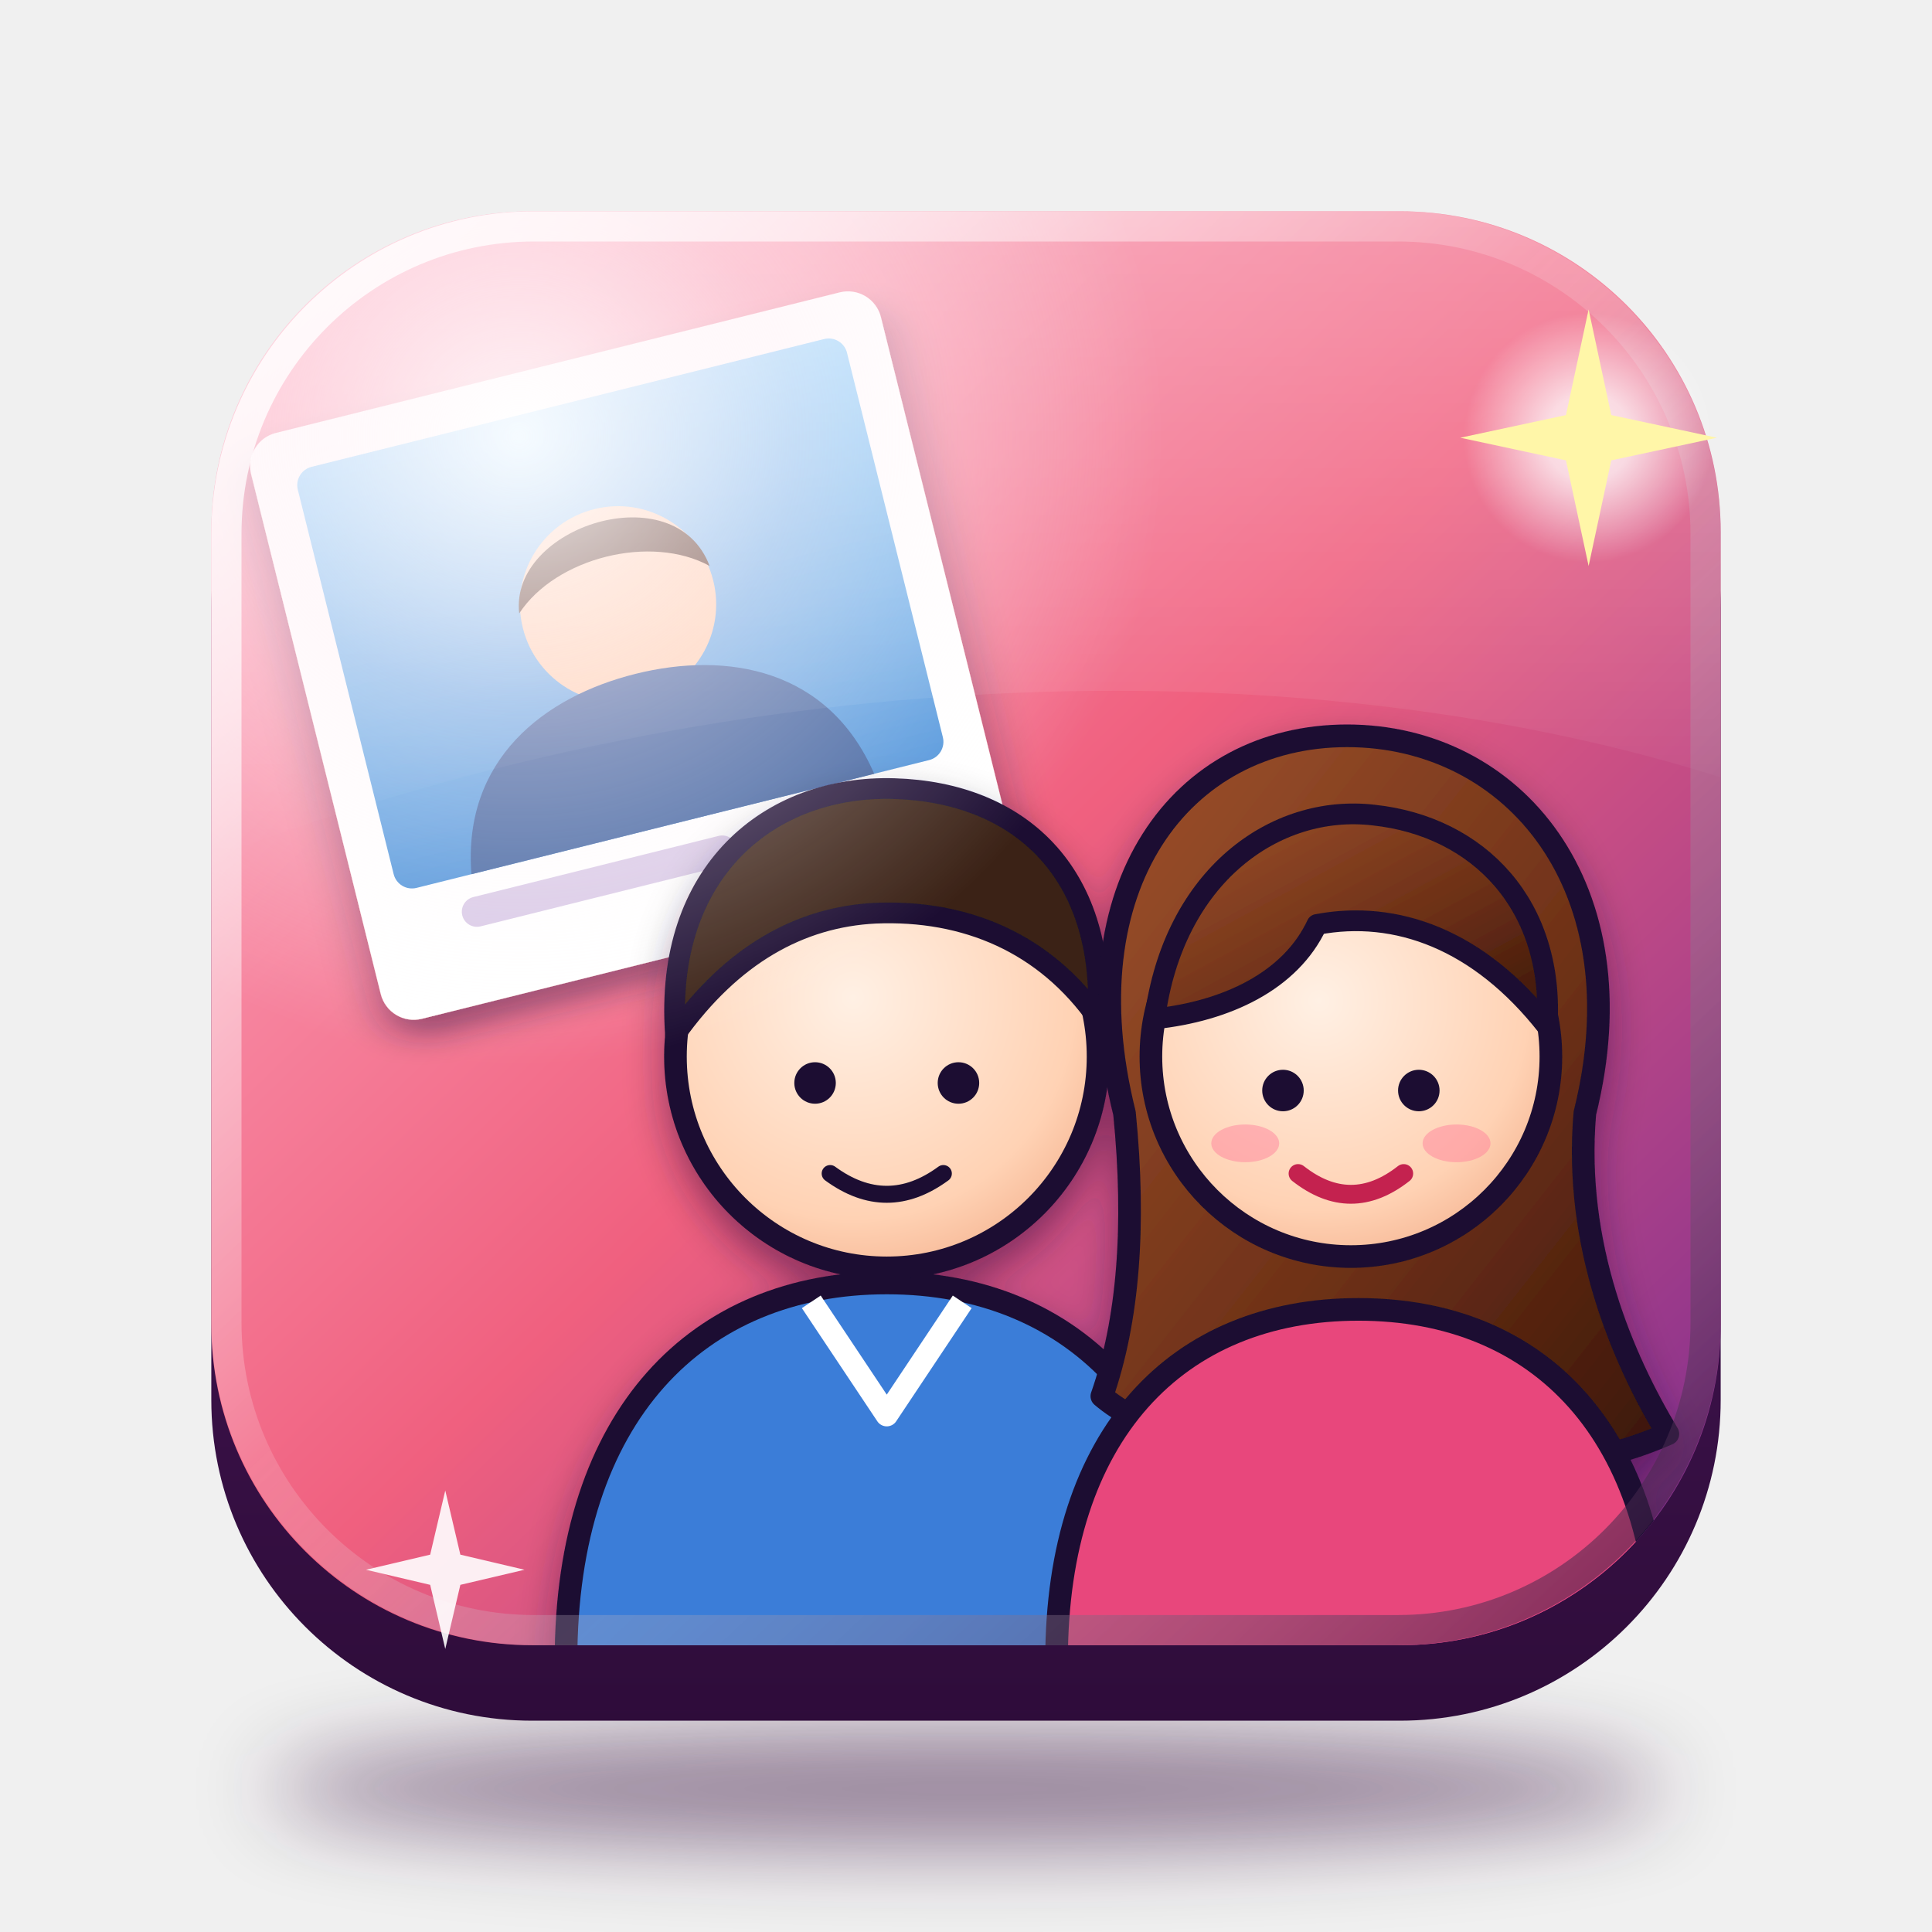
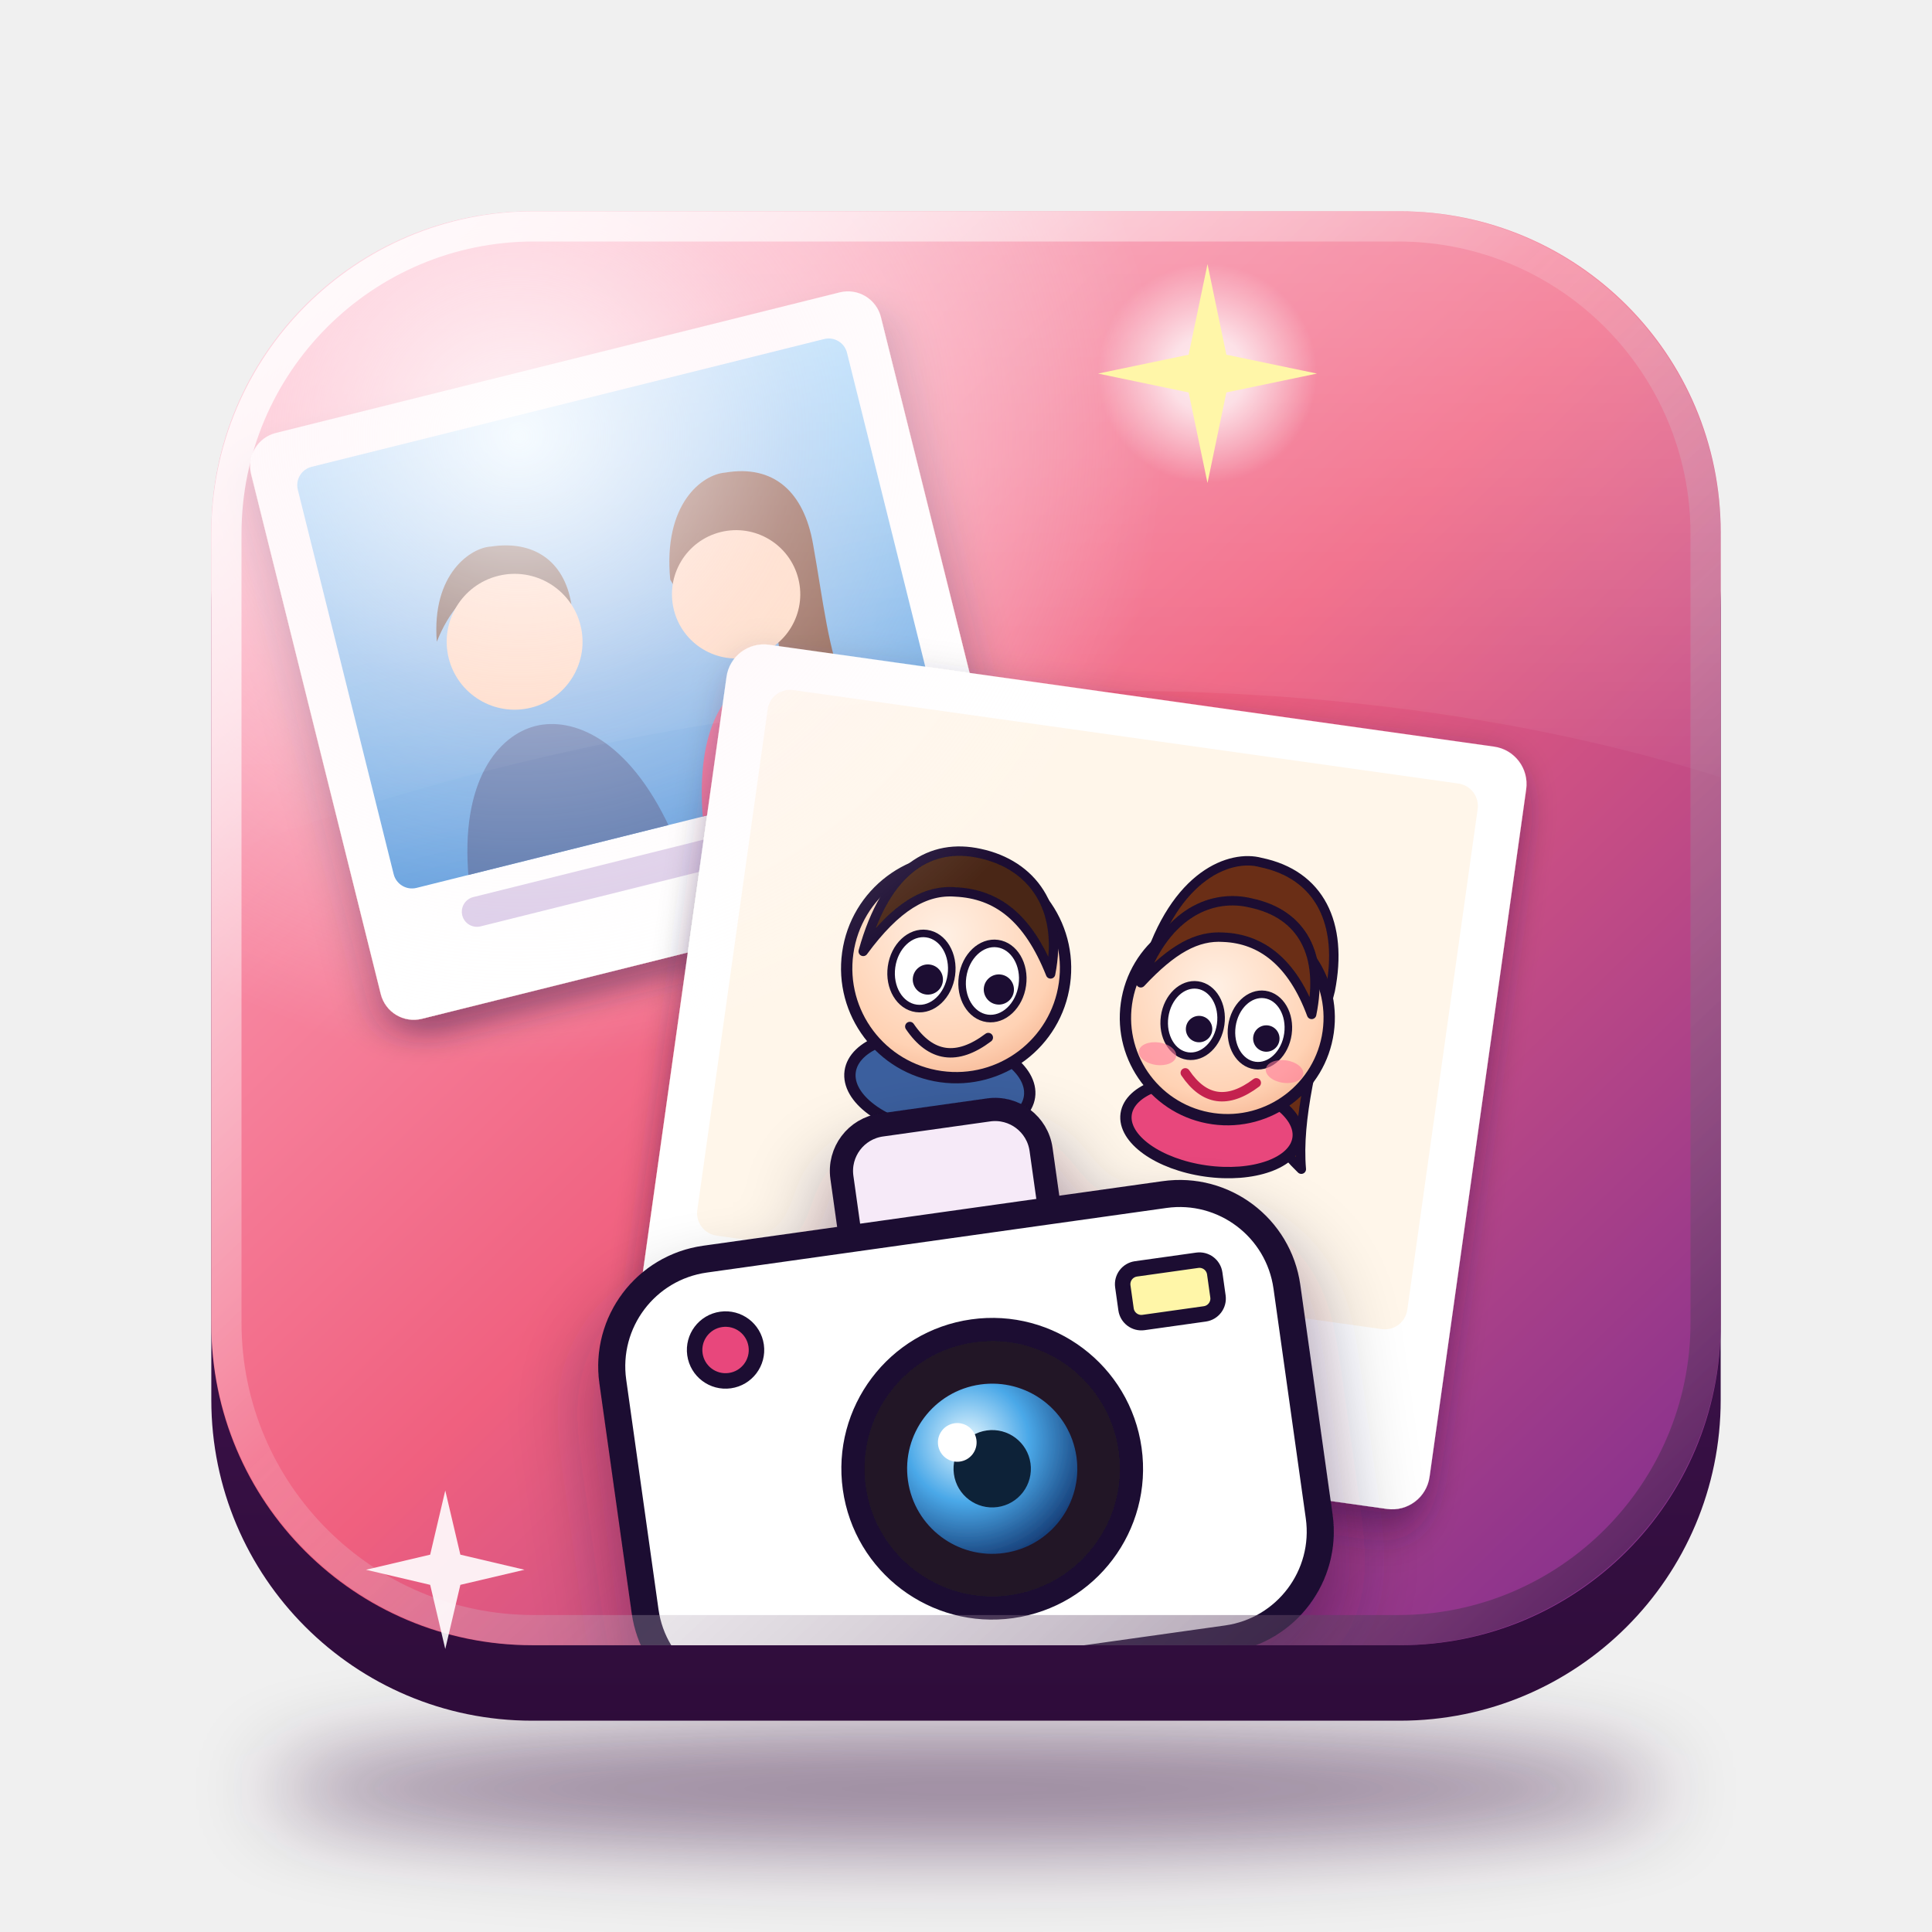
<svg xmlns="http://www.w3.org/2000/svg" viewBox="0 0 1024 1024" width="1024" height="1024">
  <defs>
    <linearGradient id="face" x1="0" y1="0" x2="1" y2="1">
      <stop offset="0" stop-color="#ffb3c7" />
      <stop offset="0.5" stop-color="#f0607f" />
      <stop offset="1" stop-color="#7a2b8f" />
    </linearGradient>
    <linearGradient id="side" x1="0" y1="0" x2="0" y2="1">
      <stop offset="0" stop-color="#5a1d6b" />
      <stop offset="1" stop-color="#2e0c3a" />
    </linearGradient>
    <linearGradient id="bevel" x1="0" y1="0" x2="1" y2="1">
      <stop offset="0" stop-color="#ffffff" stop-opacity="0.95" />
      <stop offset="0.45" stop-color="#ffffff" stop-opacity="0.15" />
      <stop offset="1" stop-color="#2a0632" stop-opacity="0.6" />
    </linearGradient>
    <radialGradient id="glow" cx="0.2" cy="0.16" r="0.62">
      <stop offset="0" stop-color="#ffffff" stop-opacity="0.9" />
      <stop offset="0.3" stop-color="#fff0f5" stop-opacity="0.45" />
      <stop offset="0.7" stop-color="#ffffff" stop-opacity="0" />
    </radialGradient>
    <linearGradient id="gloss" x1="0" y1="0" x2="0" y2="1">
      <stop offset="0" stop-color="#ffffff" stop-opacity="0.55" />
      <stop offset="1" stop-color="#ffffff" stop-opacity="0" />
    </linearGradient>
    <linearGradient id="sky" x1="0" y1="0" x2="0" y2="1">
      <stop offset="0" stop-color="#8fd3ff" />
      <stop offset="1" stop-color="#4a90d9" />
    </linearGradient>
    <radialGradient id="skin" cx="0.42" cy="0.36" r="0.7">
      <stop offset="0" stop-color="#ffe9d6" />
      <stop offset="0.7" stop-color="#ffc79e" />
      <stop offset="1" stop-color="#f0a477" />
    </radialGradient>
    <linearGradient id="hair" x1="0" y1="0" x2="1" y2="1">
      <stop offset="0" stop-color="#6b3b22" />
      <stop offset="1" stop-color="#2d1409" />
    </linearGradient>
    <linearGradient id="hairW" x1="0" y1="0" x2="1" y2="1">
      <stop offset="0" stop-color="#a0522d" />
      <stop offset="0.6" stop-color="#6b2f16" />
      <stop offset="1" stop-color="#3a160a" />
    </linearGradient>
    <radialGradient id="skinW" cx="0.42" cy="0.36" r="0.75">
      <stop offset="0" stop-color="#fff0e4" />
      <stop offset="0.7" stop-color="#ffd2b4" />
      <stop offset="1" stop-color="#f2ad8a" />
    </radialGradient>
    <filter id="shadow" x="-30%" y="-300%" width="160%" height="700%">
      <feGaussianBlur stdDeviation="22" />
    </filter>
    <filter id="drop" x="-20%" y="-20%" width="140%" height="150%">
      <feDropShadow dx="0" dy="10" stdDeviation="10" flood-color="#2a0632" flood-opacity="0.45" />
    </filter>
+     <radialGradient id="lens" cx="0.38" cy="0.32" r="0.72">
+       <stop offset="0" stop-color="#e7f8ff" />
+       <stop offset="0.5" stop-color="#4aa8e8" />
+       <stop offset="1" stop-color="#163e78" />
+     </radialGradient>
    <radialGradient id="spark" cx="0.5" cy="0.5" r="0.5">
      <stop offset="0" stop-color="#ffffff" />
      <stop offset="0.35" stop-color="#ffffff" stop-opacity="0.85" />
      <stop offset="1" stop-color="#ffffff" stop-opacity="0" />
    </radialGradient>
    <clipPath id="faceClip">
      <rect x="112" y="112" width="800" height="760" rx="170" />
    </clipPath>
    <clipPath id="printClip">
      <rect x="-150" y="-120" width="300" height="230" rx="10" />
    </clipPath>
+     <clipPath id="cariClip">
+       <rect x="-190" y="-156" width="380" height="292" rx="12" />
+     </clipPath>
  </defs>
  <ellipse cx="512" cy="948" rx="370" ry="32" fill="#2a0632" opacity="0.45" filter="url(#shadow)" />
  <rect x="112" y="152" width="800" height="760" rx="170" fill="url(#side)" />
  <rect x="112" y="112" width="800" height="760" rx="170" fill="url(#face)" />
  <g clip-path="url(#faceClip)">
    <g transform="translate(330 330) rotate(-14)" filter="url(#drop)">
      <rect x="-172" y="-142" width="344" height="320" rx="18" fill="#ffffff" />
      <g clip-path="url(#printClip)">
        <rect x="-150" y="-120" width="300" height="230" fill="url(#sky)" />
-         <circle cx="0" cy="-10" r="52" fill="#ffd2b0" />
-         <path d="M-52 -18c6-46 98-52 104 0-26-24-78-24-104 0z" fill="#4a2615" />
-         <path d="M-110 110c10-60 60-82 110-82s100 22 110 82z" fill="#3a5f9e" />
+         <path d="M-98 -14c6-36 30-44 40-42 22 2 36 16 34 40-14-18-26-24-40-22-12 2-24 10-34 24z" fill="#4a2615" />
+         <circle cx="-58" cy="-4" r="36" fill="#ffd2b0" />
+         <path d="M-112 112c8-52 34-70 54-70s46 18 56 70z" fill="#3a5f9e" />
+         <path d="M30 -16c6-40 30-50 42-48 26 2 38 20 36 48-2 30-6 58-2 78-18-14-24-28-30-8 0-24 8-42-10-50-16 6-30 2-36-20z" fill="#6b2f16" />
+         <circle cx="62" cy="0" r="34" fill="#ffd2b0" />
+         <path d="M16 112c8-50 30-66 46-66s38 16 48 66z" fill="#e8467c" />
      </g>
      <rect x="-120" y="122" width="150" height="16" rx="8" fill="#d8c8e6" />
    </g>
-     <g filter="url(#drop)">
-       <path d="M300 880c0-130 70-200 170-200s170 70 170 200z" fill="#3b7dd8" stroke="#1a1030" stroke-width="12" stroke-linejoin="round" />
-       <path d="M430 690l40 60 40-60" fill="none" stroke="#ffffff" stroke-width="12" stroke-linejoin="round" />
-       <circle cx="470" cy="560" r="112" fill="url(#skinW)" stroke="#1a1030" stroke-width="12" />
-       <path d="M358 548c-6-86 50-132 116-130 66 2 112 44 108 122-28-40-70-58-118-56-40 2-76 22-106 64z" fill="#3a2414" stroke="#1a1030" stroke-width="11" stroke-linejoin="round" />
-       <circle cx="432" cy="574" r="11" fill="#1a1030" />
-       <circle cx="508" cy="574" r="11" fill="#1a1030" />
-       <path d="M440 622q30 22 60 0" fill="none" stroke="#1a1030" stroke-width="9" stroke-linecap="round" />
-       <path d="M596 590c-30-120 30-200 118-200s156 80 126 200c-6 70 20 130 44 170-60 26-116 20-150-20-30 30-110 34-150 0 14-40 18-90 12-150z" fill="url(#hairW)" stroke="#1a1030" stroke-width="12" stroke-linejoin="round" />
-       <path d="M560 880c0-120 64-186 160-186s160 66 160 186z" fill="#e8467c" stroke="#1a1030" stroke-width="12" stroke-linejoin="round" />
-       <circle cx="716" cy="560" r="106" fill="url(#skinW)" stroke="#1a1030" stroke-width="12" />
-       <path d="M612 540c10-76 64-114 116-108 56 6 96 48 92 112-36-46-80-62-122-54-14 30-48 46-86 50z" fill="url(#hairW)" stroke="#1a1030" stroke-width="11" stroke-linejoin="round" />
-       <circle cx="680" cy="578" r="11" fill="#1a1030" />
-       <circle cx="752" cy="578" r="11" fill="#1a1030" />
-       <path d="M688 622q28 22 56 0" fill="none" stroke="#c4234f" stroke-width="10" stroke-linecap="round" />
-       <ellipse cx="660" cy="606" rx="18" ry="10" fill="#ff7a9a" opacity="0.45" />
-       <ellipse cx="772" cy="606" rx="18" ry="10" fill="#ff7a9a" opacity="0.45" />
+     <g transform="translate(575 545) rotate(8)" filter="url(#drop)">
+       <rect x="-214" y="-178" width="428" height="408" rx="20" fill="#ffffff" />
+       <g clip-path="url(#cariClip)">
+         <rect x="-190" y="-156" width="380" height="292" fill="#fff6ea" />
+         <ellipse cx="-72" cy="40" rx="48" ry="26" fill="#3a5f9e" stroke="#1a1030" stroke-width="6" />
+         <circle cx="-72" cy="-22" r="58" fill="url(#skinW)" stroke="#1a1030" stroke-width="6" />
+         <path d="M-122 -24c6-46 28-62 54-60 28 2 48 22 46 58-16-28-34-38-56-36-16 1-30 12-44 38z" fill="#4a2615" stroke="#1a1030" stroke-width="5" stroke-linejoin="round" />
+         <ellipse cx="-90" cy="-18" rx="16" ry="20" fill="#ffffff" stroke="#1a1030" stroke-width="4" />
+         <ellipse cx="-52" cy="-18" rx="16" ry="20" fill="#ffffff" stroke="#1a1030" stroke-width="4" />
+         <circle cx="-86" cy="-14" r="8" fill="#1a1030" />
+         <circle cx="-48" cy="-14" r="8" fill="#1a1030" />
+         <path d="M-92 12q20 22 42 0" fill="none" stroke="#1a1030" stroke-width="5" stroke-linecap="round" />
+         <path d="M28 -36c8-52 36-66 52-64 32 2 48 26 46 62-4 36-8 70-2 96-22-16-30-34-36-10 2-28 10-48-12-58-18 8-36 4-48-26z" fill="#6b2f16" stroke="#1a1030" stroke-width="5" stroke-linejoin="round" />
+         <ellipse cx="74" cy="42" rx="46" ry="24" fill="#e8467c" stroke="#1a1030" stroke-width="6" />
+         <circle cx="74" cy="-16" r="54" fill="url(#skinW)" stroke="#1a1030" stroke-width="6" />
+         <path d="M26 -28c8-40 32-52 52-50 28 2 42 22 40 54-14-26-32-36-52-34-14 1-26 10-40 30z" fill="#6b2f16" stroke="#1a1030" stroke-width="5" stroke-linejoin="round" />
+         <ellipse cx="56" cy="-12" rx="15" ry="19" fill="#ffffff" stroke="#1a1030" stroke-width="4" />
+         <ellipse cx="92" cy="-12" rx="15" ry="19" fill="#ffffff" stroke="#1a1030" stroke-width="4" />
+         <circle cx="60" cy="-8" r="7" fill="#1a1030" />
+         <circle cx="96" cy="-8" r="7" fill="#1a1030" />
+         <path d="M56 16q18 20 38 0" fill="none" stroke="#c4234f" stroke-width="5" stroke-linecap="round" />
+         <ellipse cx="40" cy="8" rx="10" ry="6" fill="#ff7a9a" opacity="0.6" />
+         <ellipse cx="108" cy="8" rx="10" ry="6" fill="#ff7a9a" opacity="0.6" />
+       </g>
+       <rect x="-150" y="150" width="190" height="20" rx="10" fill="#d8c8e6" />
    </g>
    <path d="M112 112h800v300C700 345 400 345 112 455z" fill="url(#gloss)" opacity="0.5" />
    <rect x="112" y="112" width="800" height="760" fill="url(#glow)" />
+     <g transform="translate(512 768) rotate(-8) scale(2.05)" filter="url(#drop)">
+       <path d="M-22 -58 v-16 a12 12 0 0 1 12 -12 h28 a12 12 0 0 1 12 12 v16" fill="#f6eaf8" stroke="#1a1030" stroke-width="6" stroke-linejoin="round" />
+       <rect x="-88" y="-58" width="176" height="116" rx="28" fill="#ffffff" stroke="#1a1030" stroke-width="7" />
+       <circle cx="6" cy="6" r="36" fill="#241428" stroke="#1a1030" stroke-width="6" />
+       <circle cx="6" cy="6" r="22" fill="url(#lens)" />
+       <circle cx="6" cy="6" r="10" fill="#102038" />
+       <circle cx="-2" cy="-2" r="5" fill="#ffffff" />
+       <rect x="46" y="-40" width="24" height="14" rx="4" fill="#fff6a8" stroke="#1a1030" stroke-width="4" />
+       <circle cx="-58" cy="-34" r="8" fill="#e8467c" stroke="#1a1030" stroke-width="4" />
+     </g>
  </g>
  <rect x="120" y="120" width="784" height="744" rx="163" fill="none" stroke="url(#bevel)" stroke-width="16" />
-   <circle cx="842" cy="232" r="66" fill="url(#spark)" opacity="0.85" />
-   <path d="M842 164l12 56 56 12-56 12-12 56-12-56-56-12 56-12z" fill="#fff6a8" />
+   <circle cx="640" cy="198" r="58" fill="url(#spark)" opacity="0.85" />
+   <path d="M640 140l10 48 48 10-48 10-10 48-10-48-48-10 48-10z" fill="#fff6a8" />
  <path d="M236 790l8 34 34 8-34 8-8 34-8-34-34-8 34-8z" fill="#ffffff" opacity="0.9" />
</svg>
